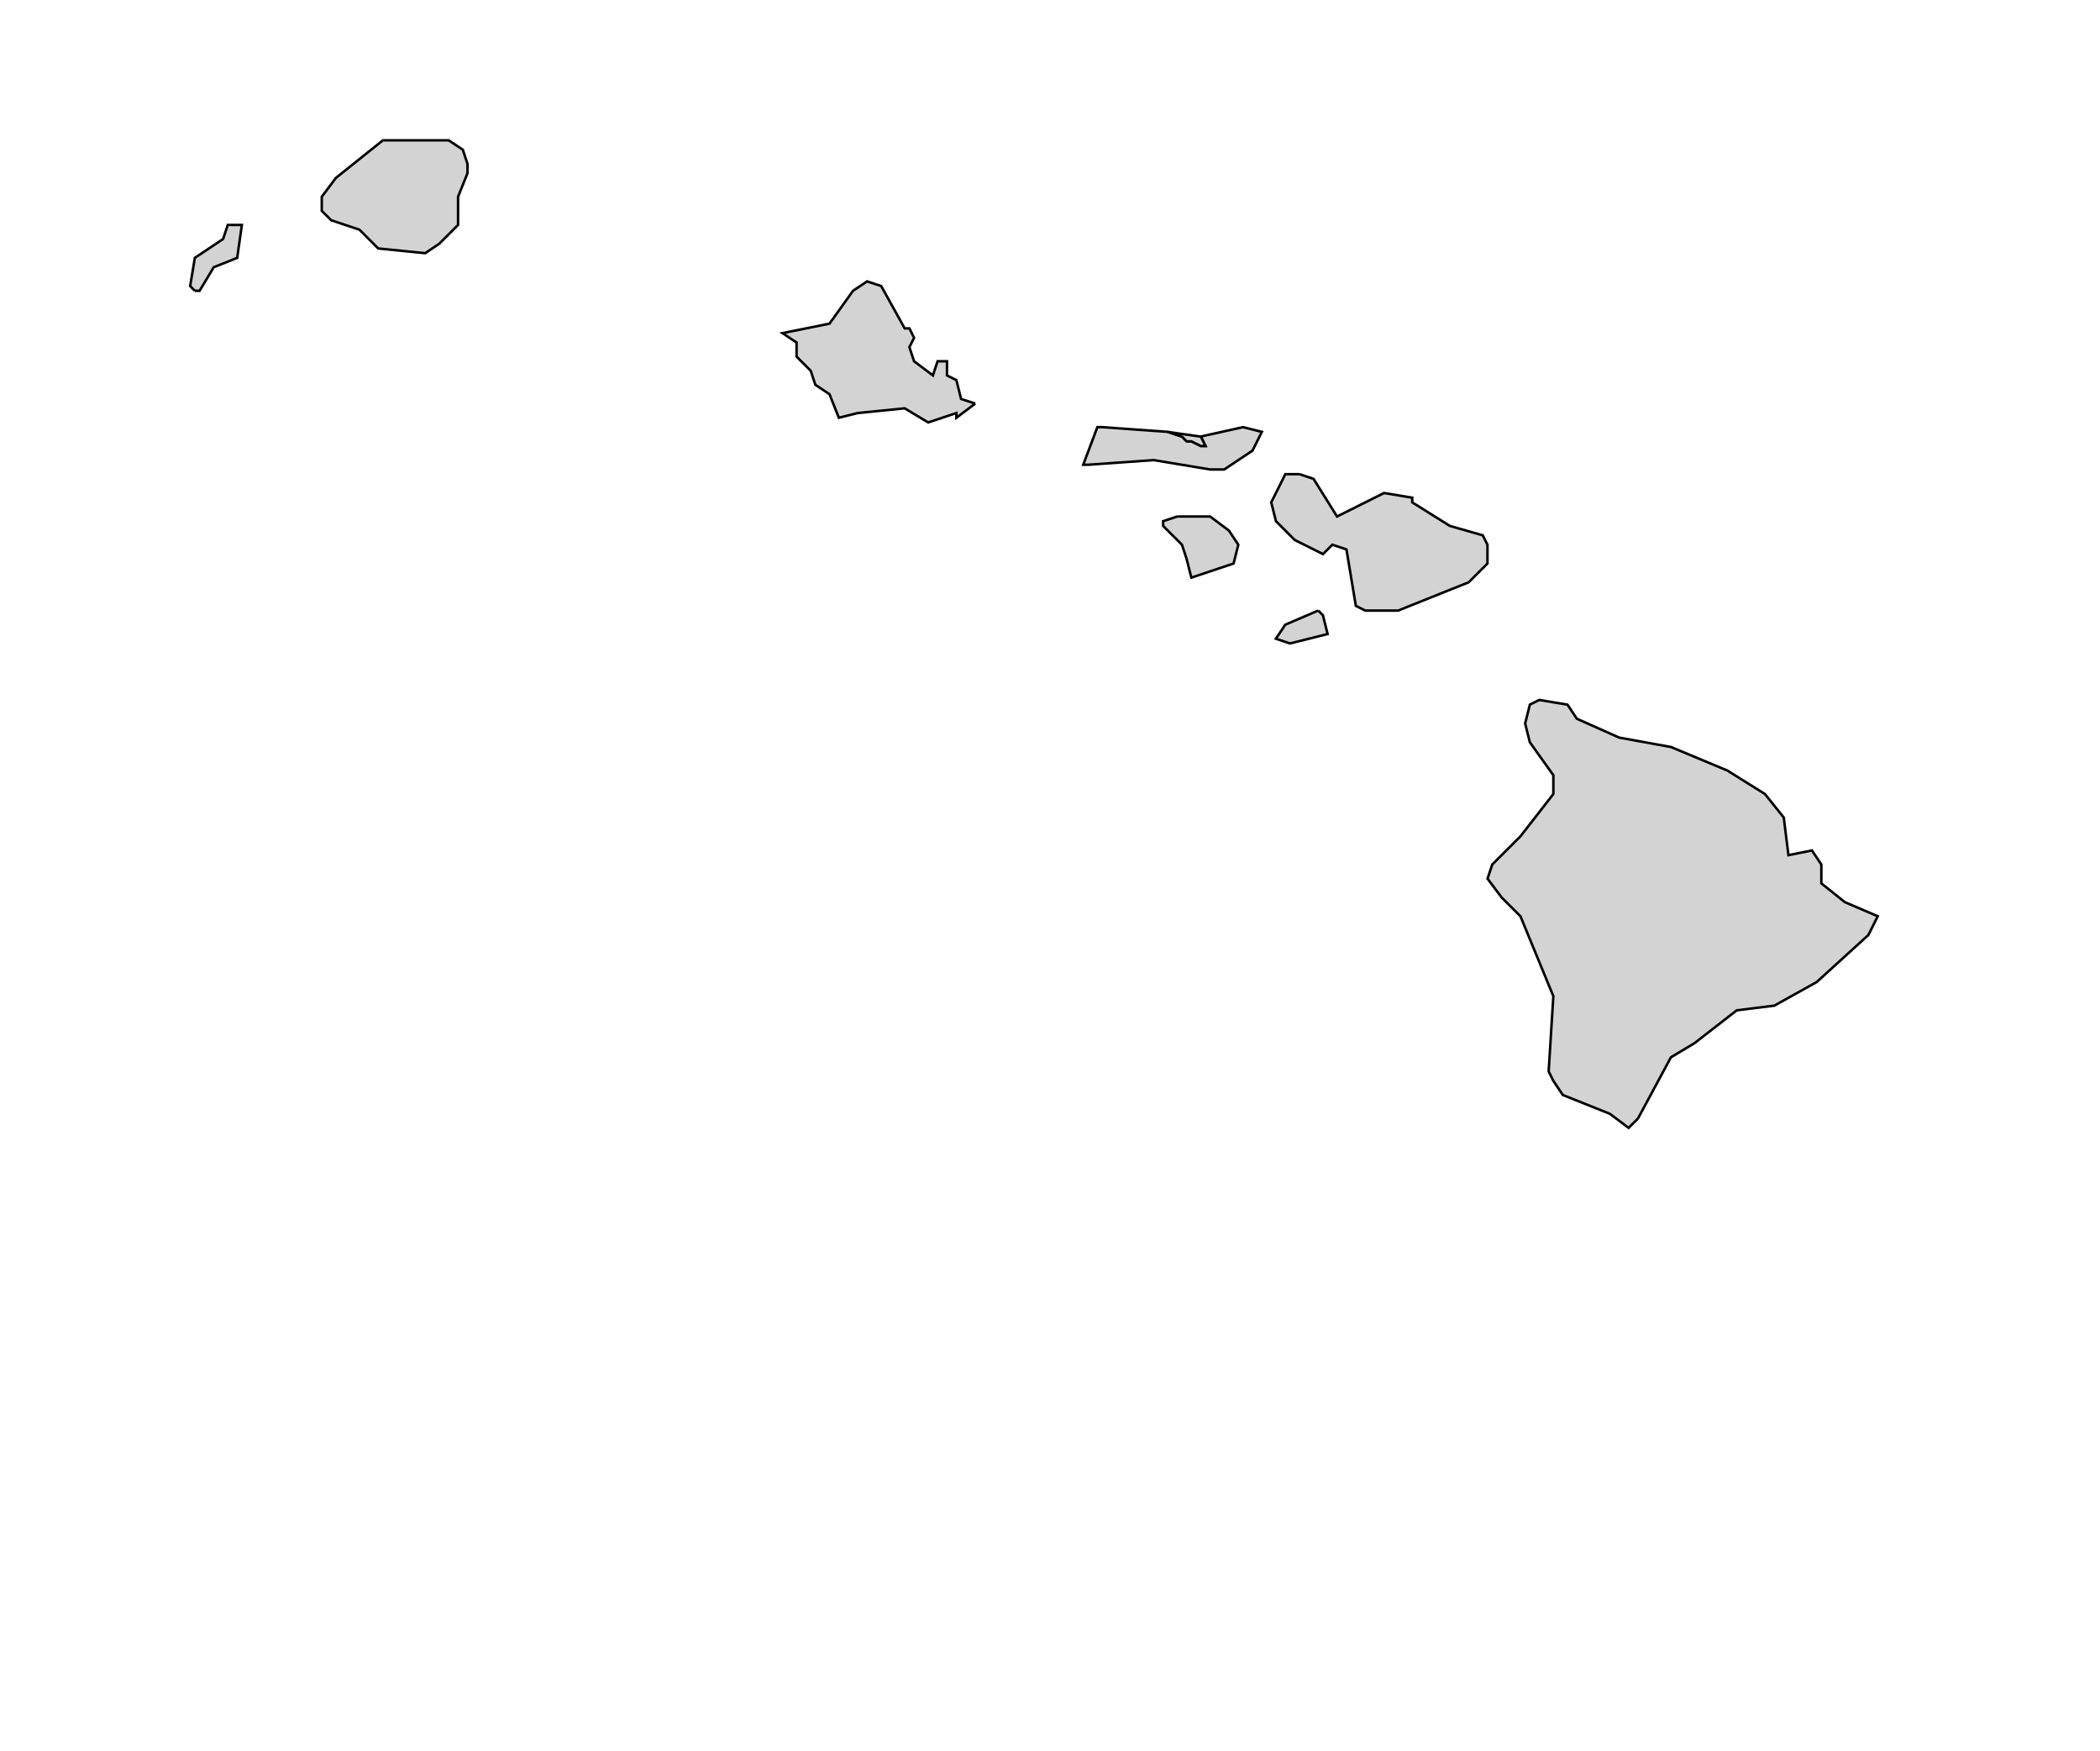
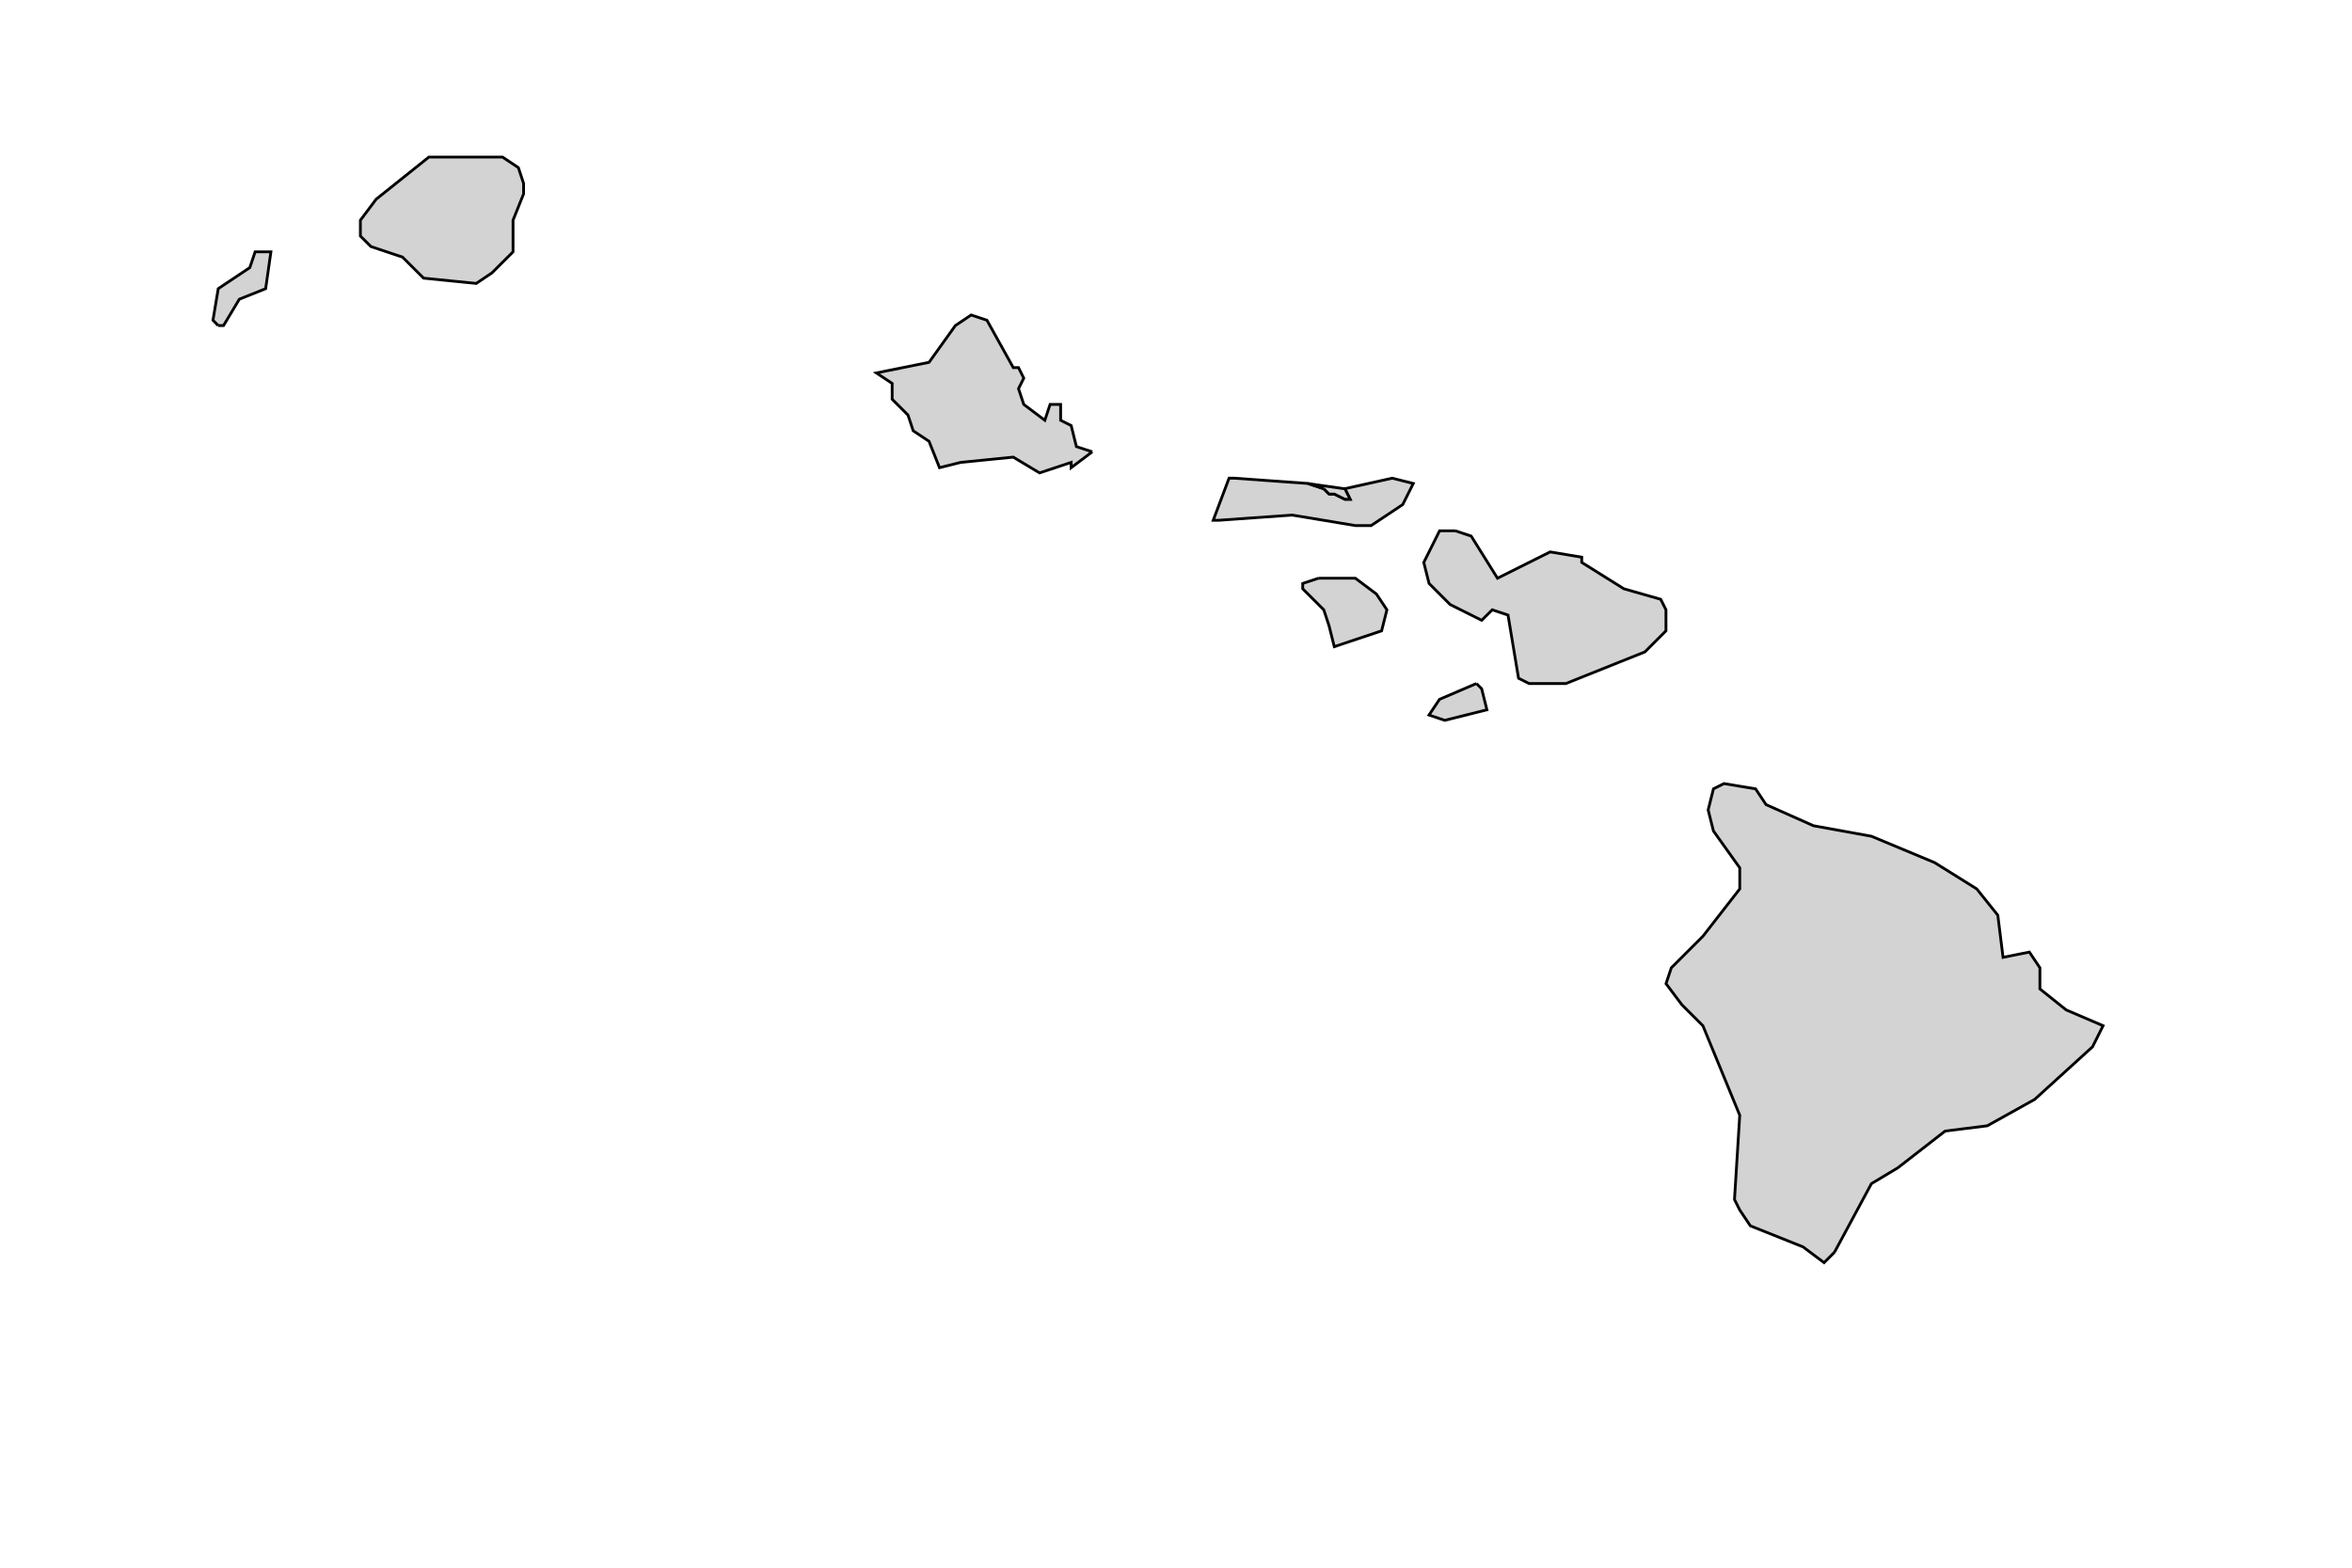
- <svg xmlns="http://www.w3.org/2000/svg" width="600" height="500" version="1.0">
+ <svg xmlns="http://www.w3.org/2000/svg" width="600" height="400" version="1.0">
  <g id="county-group" class="counties" transform="scale(4), translate(-280 -540)" style="fill:#d3d3d3;stroke-width:.178;stroke:#000">
    <path id="Kauai__HI" class="15007" d="m309.7 550.02h2.348l1.011 0.672 0.332 1.006v0.674l-0.672 1.676v2.016l-1.343 1.341-1.004 0.675-3.357-0.338-1.344-1.341-2.015-0.674-0.672-0.67v-1.009l1.009-1.343 3.359-2.685h2.348m-15.782 10.747-0.335-0.34 0.335-2.013 2.015-1.344 0.337-1.006h1.007l-0.335 2.35-1.679 0.672-1.007 1.681h-0.337" />
    <path id="Honolulu__HI" class="15003" d="m349.66 568.82-1.346 1.013v-0.337l-2.015 0.67-1.679-1.007-3.357 0.337-1.344 0.337-0.67-1.683-1.009-0.67-0.333-1.006-1.009-1.009v-1.007l-1.007-0.669 3.359-0.676 1.679-2.346 1.007-0.674 1.006 0.334 1.679 3.022h0.335l0.335 0.674-0.335 0.67 0.335 1.005 1.344 1.011 0.335-1.011h0.672v1.011l0.672 0.337 0.335 1.343 1.011 0.331" />
    <path id="Maui__HI" class="15009" d="m364.76 571.51h0.339l0.672 0.333h0.333l-0.333-0.67 3.018-0.67 1.344 0.337-0.672 1.344-2.015 1.341h-1.007l-4.026-0.669-4.701 0.333h-0.339l1.011-2.686h0.335l4.701 0.337 1.007 0.333 0.332 0.337m8.059 2.35 1.007 0.337 1.679 2.687 3.357-1.678 2.015 0.335v0.335l2.687 1.681 2.35 0.671 0.335 0.67v1.341l-1.343 1.344-1.679 0.672-3.357 1.346h-2.352l-0.672-0.338-0.67-4.028-1.006-0.337-0.672 0.669-2.015-1.006-1.343-1.344-0.337-1.341 0.672-1.344 0.335-0.672h1.007m-8.727 3.024h2.348l1.344 1.007 0.67 1.007-0.337 1.341-3.018 1.011-0.339-1.344-0.332-1.008-1.343-1.341v-0.34l1.006-0.333m10.071 6.717 0.335 0.334 0.335 1.342-2.687 0.672-1.006-0.338 0.67-1.002 2.352-1.008" />
    <path id="Hawaii__HI" class="15001" d="m397 619.87-0.67 0.672-1.344-1.007-3.357-1.342-0.676-1.01-0.335-0.67 0.335-5.374-2.35-5.71-1.344-1.341-1.007-1.342 0.337-1.011 2.015-2.013 2.35-3.02v-1.343l-1.678-2.351-0.337-1.343 0.337-1.346 0.67-0.335 2.016 0.335 0.67 1.007 3.024 1.347 3.696 0.67 4.029 1.681 2.687 1.678 1.343 1.677 0.335 2.689 1.678-0.337 0.672 1.004v1.346l1.679 1.342 2.35 1.006-0.672 1.344-3.692 3.357-3.022 1.683-2.687 0.336-3.022 2.348-1.678 1.005-2.352 4.368" />
    <path id="Kalawao__HI" class="15005" d="m364.43 571.18-1.007-0.333 2.35 0.333 0.333 0.67h-0.333l-0.672-0.333h-0.339l-0.332-0.337" />
  </g>
</svg>
